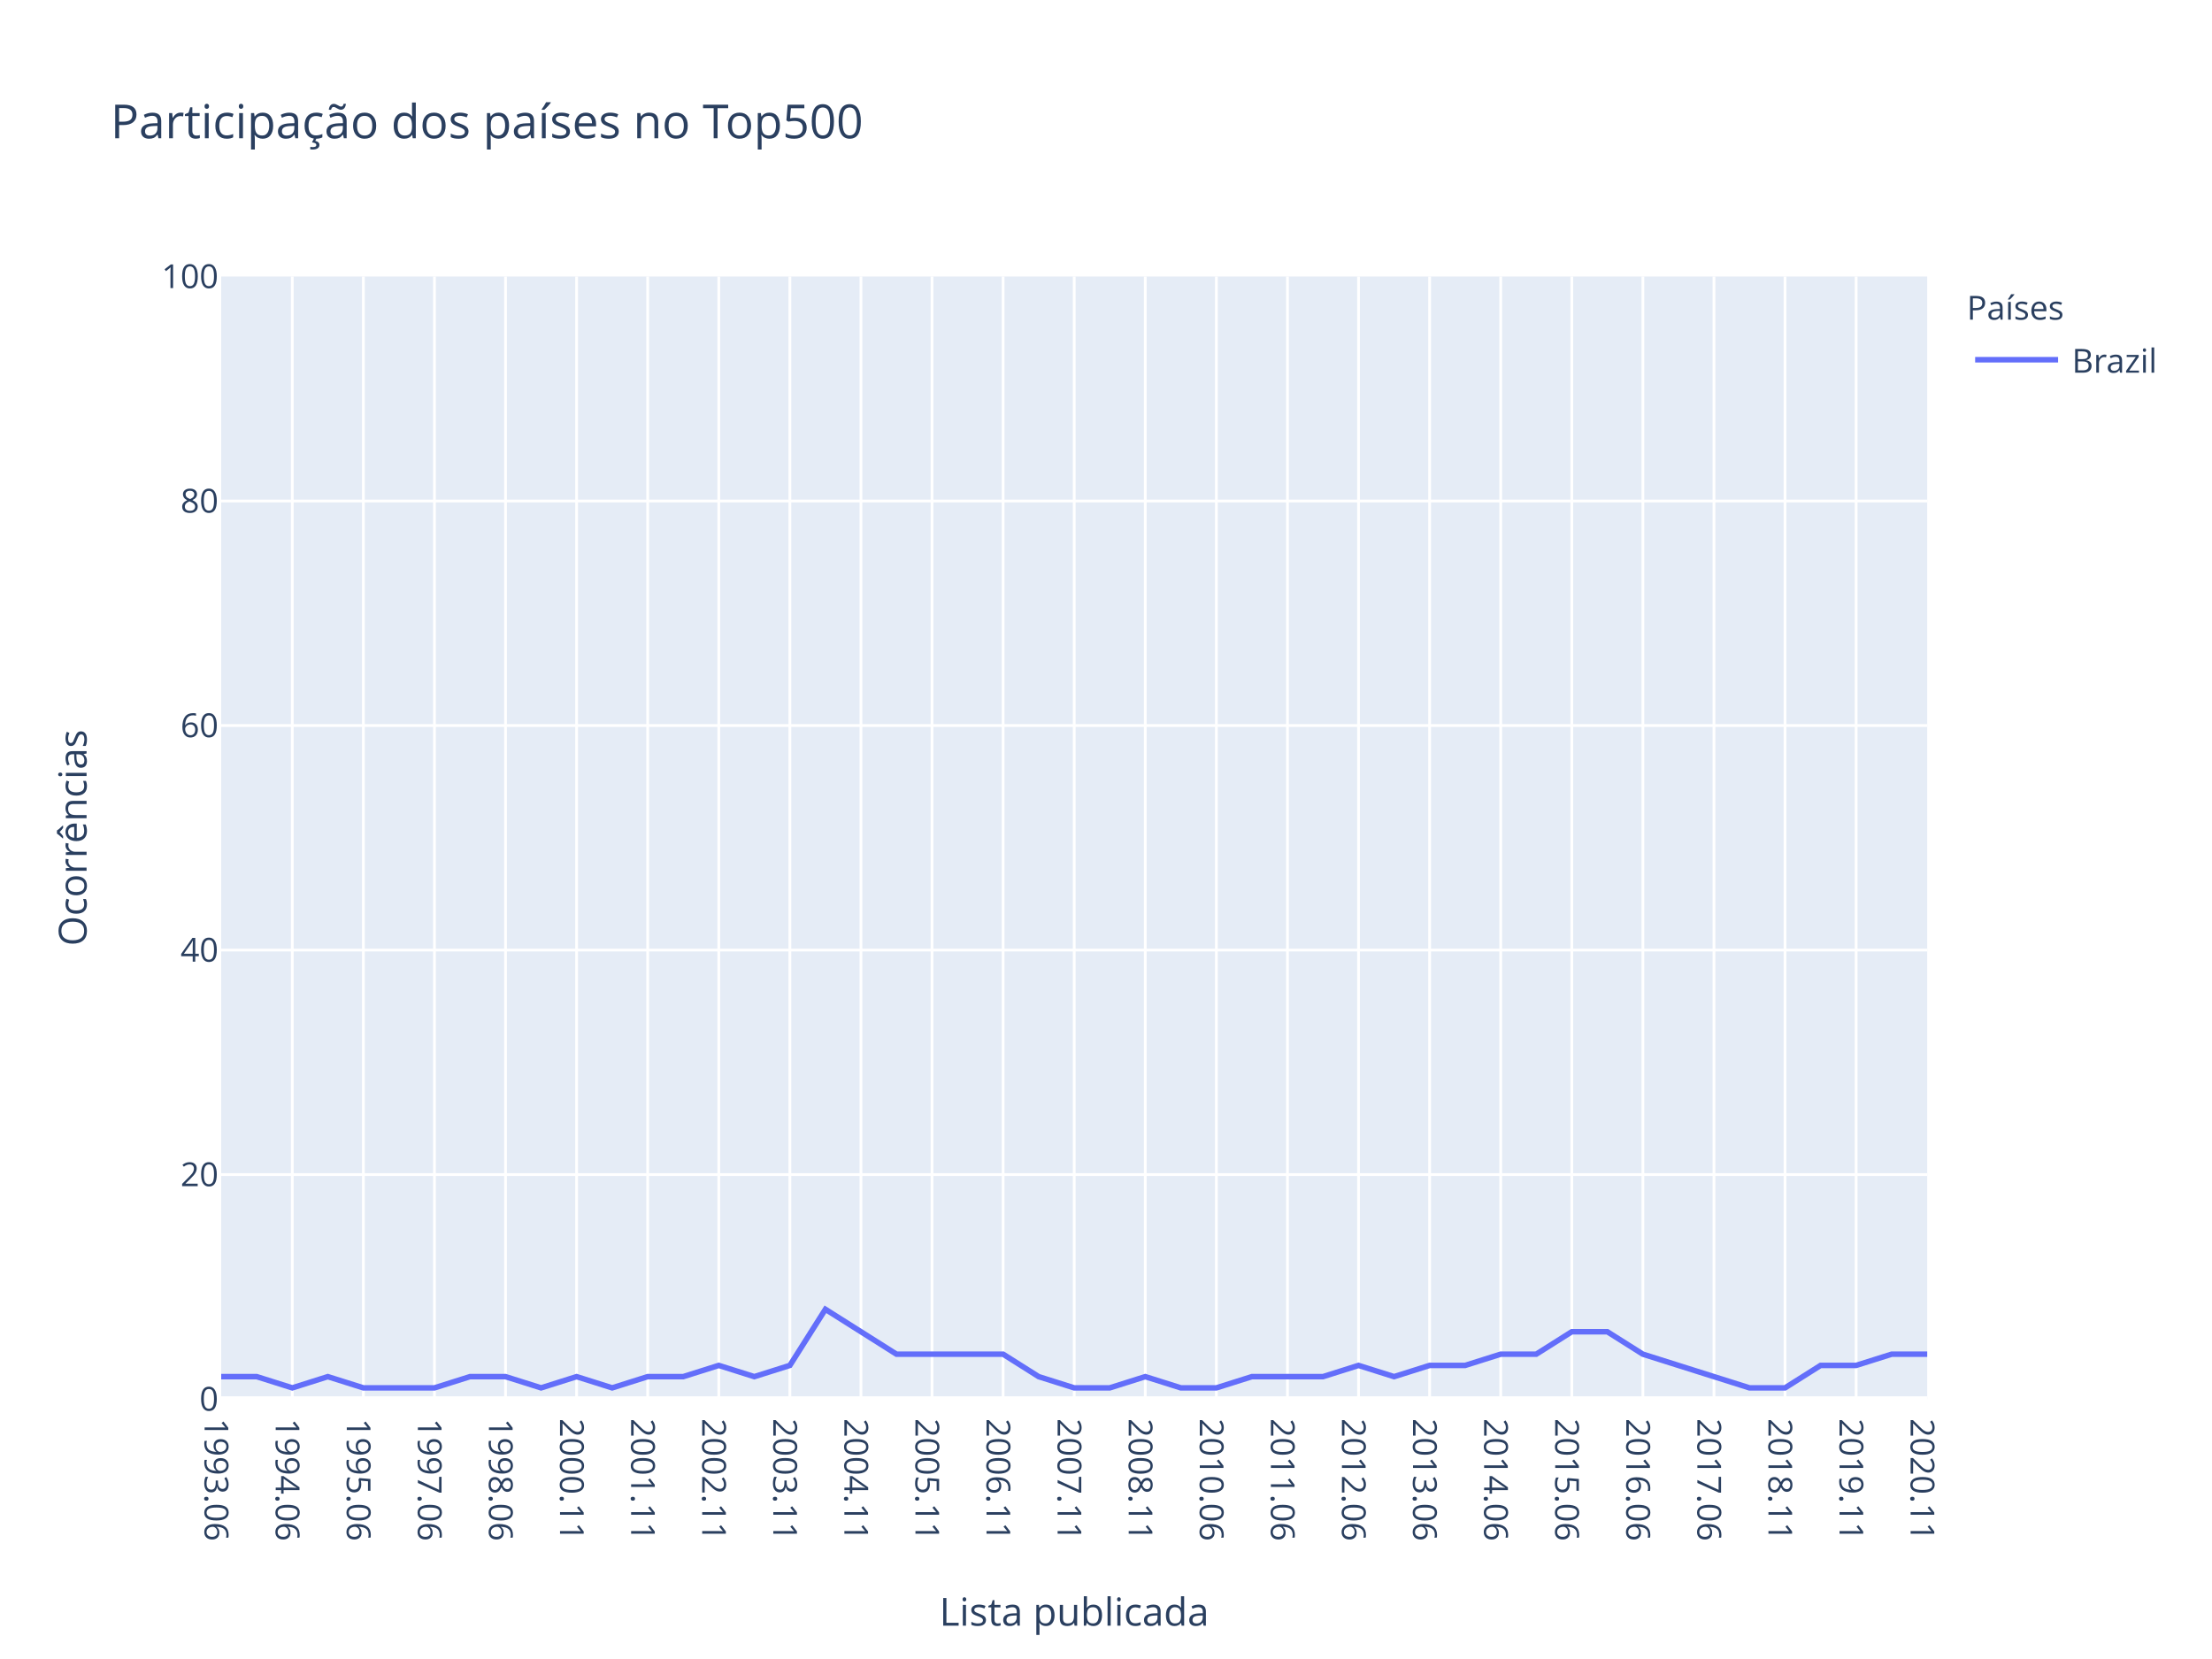
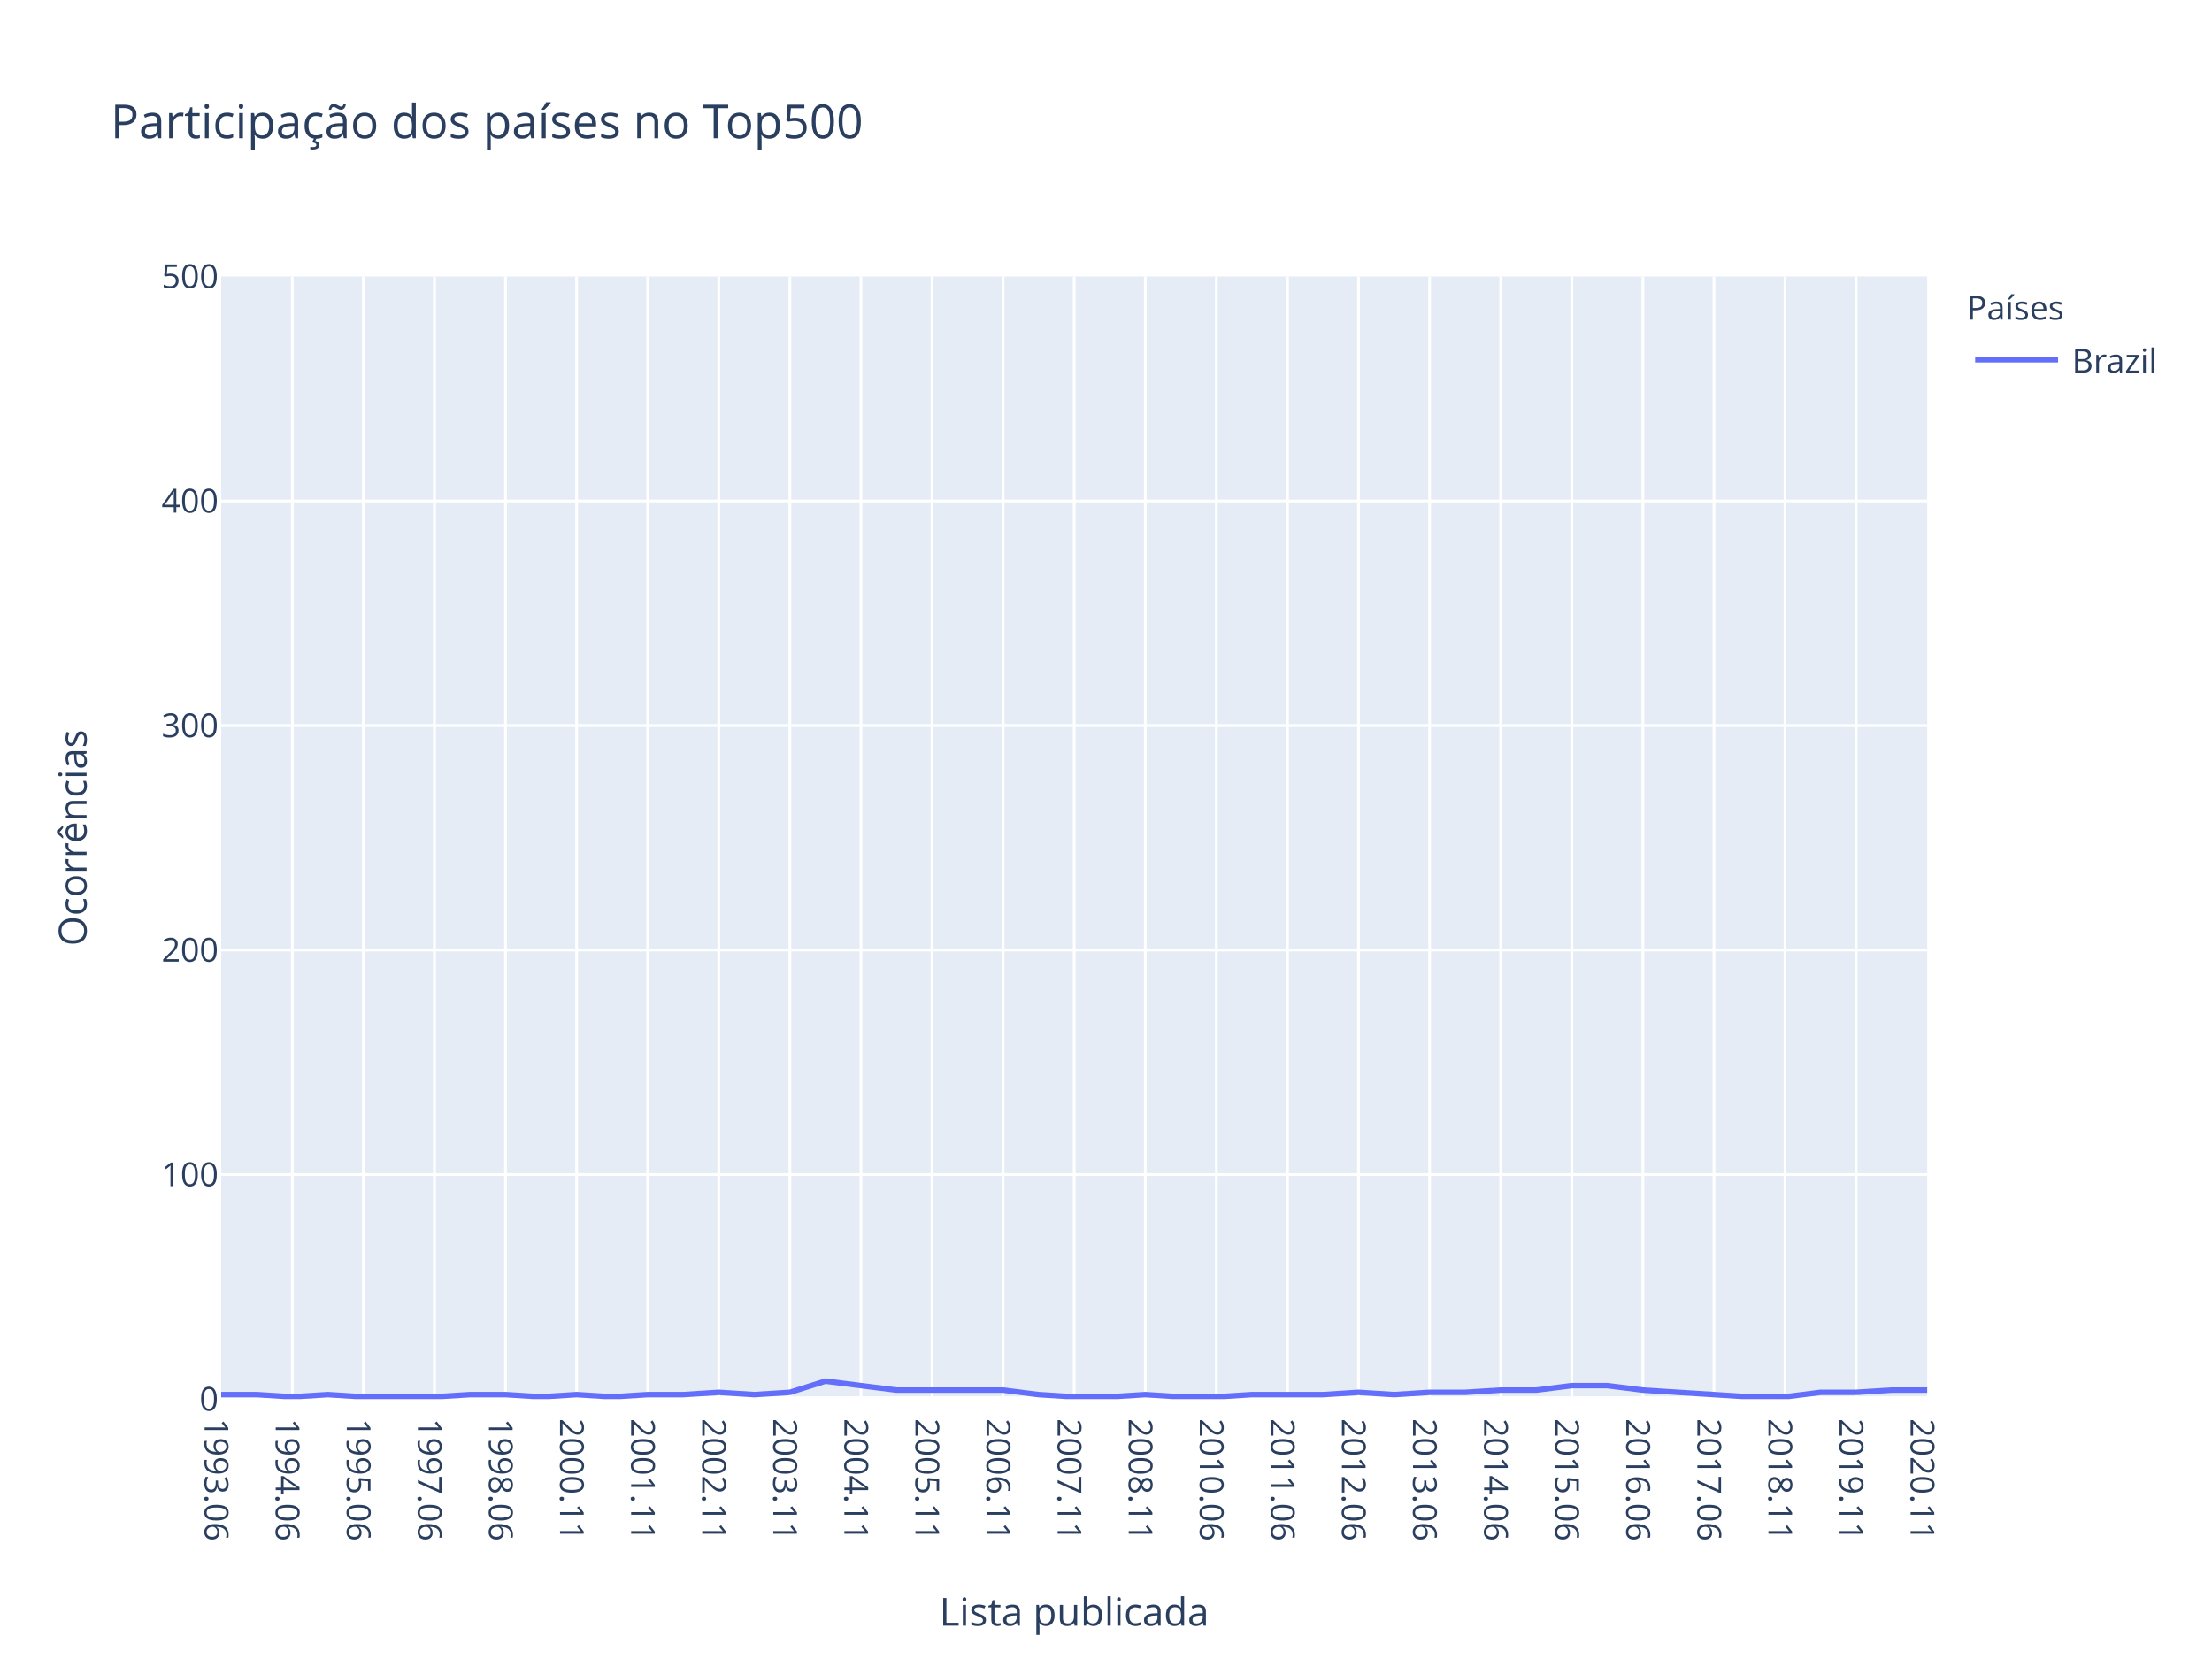
<svg xmlns="http://www.w3.org/2000/svg" class="main-svg" width="800" height="600" style="" viewBox="0 0 800 600">
  <rect x="0" y="0" width="800" height="600" style="fill: rgb(255, 255, 255); fill-opacity: 1;" />
-   <defs id="defs-840c5b">
+   <defs id="defs-3208fb">
    <g class="clips">
-       <clipPath id="clip840c5bxyplot" class="plotclip">
+       <clipPath id="clip3208fbxyplot" class="plotclip">
        <rect width="617" height="406" />
      </clipPath>
-       <clipPath class="axesclip" id="clip840c5bx">
+       <clipPath class="axesclip" id="clip3208fbx">
        <rect x="80" y="0" width="617" height="600" />
      </clipPath>
-       <clipPath class="axesclip" id="clip840c5by">
+       <clipPath class="axesclip" id="clip3208fby">
        <rect x="0" y="100" width="800" height="406" />
      </clipPath>
-       <clipPath class="axesclip" id="clip840c5bxy">
+       <clipPath class="axesclip" id="clip3208fbxy">
        <rect x="80" y="100" width="617" height="406" />
      </clipPath>
    </g>
    <g class="gradients" />
  </defs>
  <g class="bglayer">
    <rect class="bg" x="80" y="100" width="617" height="406" style="fill: rgb(229, 236, 246); fill-opacity: 1; stroke-width: 0;" />
  </g>
  <g class="layer-below">
    <g class="imagelayer" />
    <g class="shapelayer" />
  </g>
  <g class="cartesianlayer">
    <g class="subplot xy">
      <g class="layer-subplot">
        <g class="shapelayer" />
        <g class="imagelayer" />
      </g>
      <g class="gridlayer">
        <g class="x">
          <path class="xgrid crisp" transform="translate(105.71,0)" d="M0,100v406" style="stroke: rgb(255, 255, 255); stroke-opacity: 1; stroke-width: 1px;" />
          <path class="xgrid crisp" transform="translate(131.42,0)" d="M0,100v406" style="stroke: rgb(255, 255, 255); stroke-opacity: 1; stroke-width: 1px;" />
          <path class="xgrid crisp" transform="translate(157.13,0)" d="M0,100v406" style="stroke: rgb(255, 255, 255); stroke-opacity: 1; stroke-width: 1px;" />
          <path class="xgrid crisp" transform="translate(182.83,0)" d="M0,100v406" style="stroke: rgb(255, 255, 255); stroke-opacity: 1; stroke-width: 1px;" />
          <path class="xgrid crisp" transform="translate(208.54,0)" d="M0,100v406" style="stroke: rgb(255, 255, 255); stroke-opacity: 1; stroke-width: 1px;" />
          <path class="xgrid crisp" transform="translate(234.25,0)" d="M0,100v406" style="stroke: rgb(255, 255, 255); stroke-opacity: 1; stroke-width: 1px;" />
          <path class="xgrid crisp" transform="translate(259.96,0)" d="M0,100v406" style="stroke: rgb(255, 255, 255); stroke-opacity: 1; stroke-width: 1px;" />
          <path class="xgrid crisp" transform="translate(285.67,0)" d="M0,100v406" style="stroke: rgb(255, 255, 255); stroke-opacity: 1; stroke-width: 1px;" />
          <path class="xgrid crisp" transform="translate(311.38,0)" d="M0,100v406" style="stroke: rgb(255, 255, 255); stroke-opacity: 1; stroke-width: 1px;" />
          <path class="xgrid crisp" transform="translate(337.08,0)" d="M0,100v406" style="stroke: rgb(255, 255, 255); stroke-opacity: 1; stroke-width: 1px;" />
          <path class="xgrid crisp" transform="translate(362.79,0)" d="M0,100v406" style="stroke: rgb(255, 255, 255); stroke-opacity: 1; stroke-width: 1px;" />
          <path class="xgrid crisp" transform="translate(388.5,0)" d="M0,100v406" style="stroke: rgb(255, 255, 255); stroke-opacity: 1; stroke-width: 1px;" />
          <path class="xgrid crisp" transform="translate(414.21,0)" d="M0,100v406" style="stroke: rgb(255, 255, 255); stroke-opacity: 1; stroke-width: 1px;" />
          <path class="xgrid crisp" transform="translate(439.92,0)" d="M0,100v406" style="stroke: rgb(255, 255, 255); stroke-opacity: 1; stroke-width: 1px;" />
          <path class="xgrid crisp" transform="translate(465.63,0)" d="M0,100v406" style="stroke: rgb(255, 255, 255); stroke-opacity: 1; stroke-width: 1px;" />
          <path class="xgrid crisp" transform="translate(491.33,0)" d="M0,100v406" style="stroke: rgb(255, 255, 255); stroke-opacity: 1; stroke-width: 1px;" />
          <path class="xgrid crisp" transform="translate(517.04,0)" d="M0,100v406" style="stroke: rgb(255, 255, 255); stroke-opacity: 1; stroke-width: 1px;" />
          <path class="xgrid crisp" transform="translate(542.75,0)" d="M0,100v406" style="stroke: rgb(255, 255, 255); stroke-opacity: 1; stroke-width: 1px;" />
          <path class="xgrid crisp" transform="translate(568.46,0)" d="M0,100v406" style="stroke: rgb(255, 255, 255); stroke-opacity: 1; stroke-width: 1px;" />
          <path class="xgrid crisp" transform="translate(594.17,0)" d="M0,100v406" style="stroke: rgb(255, 255, 255); stroke-opacity: 1; stroke-width: 1px;" />
          <path class="xgrid crisp" transform="translate(619.88,0)" d="M0,100v406" style="stroke: rgb(255, 255, 255); stroke-opacity: 1; stroke-width: 1px;" />
          <path class="xgrid crisp" transform="translate(645.58,0)" d="M0,100v406" style="stroke: rgb(255, 255, 255); stroke-opacity: 1; stroke-width: 1px;" />
          <path class="xgrid crisp" transform="translate(671.29,0)" d="M0,100v406" style="stroke: rgb(255, 255, 255); stroke-opacity: 1; stroke-width: 1px;" />
        </g>
        <g class="y">
          <path class="ygrid crisp" transform="translate(0,424.8)" d="M80,0h617" style="stroke: rgb(255, 255, 255); stroke-opacity: 1; stroke-width: 1px;" />
          <path class="ygrid crisp" transform="translate(0,343.6)" d="M80,0h617" style="stroke: rgb(255, 255, 255); stroke-opacity: 1; stroke-width: 1px;" />
          <path class="ygrid crisp" transform="translate(0,262.4)" d="M80,0h617" style="stroke: rgb(255, 255, 255); stroke-opacity: 1; stroke-width: 1px;" />
          <path class="ygrid crisp" transform="translate(0,181.2)" d="M80,0h617" style="stroke: rgb(255, 255, 255); stroke-opacity: 1; stroke-width: 1px;" />
        </g>
      </g>
      <g class="zerolinelayer">
        <path class="yzl zl crisp" transform="translate(0,506)" d="M80,0h617" style="stroke: rgb(255, 255, 255); stroke-opacity: 1; stroke-width: 2px;" />
      </g>
      <path class="xlines-below" />
      <path class="ylines-below" />
      <g class="overlines-below" />
      <g class="xaxislayer-below" />
      <g class="yaxislayer-below" />
      <g class="overaxes-below" />
-       <g class="plot" transform="translate(80,100)" clip-path="url('#clip840c5bxyplot')">
+       <g class="plot" transform="translate(80,100)" clip-path="url('#clip3208fbxyplot')">
        <g class="scatterlayer mlayer">
-           <g class="trace scatter trace3fd7b0" style="stroke-miterlimit: 2; opacity: 1;">
+           <g class="trace scatter traced7438c" style="stroke-miterlimit: 2; opacity: 1;">
            <g class="fills" />
            <g class="errorbars" />
            <g class="lines">
-               <path class="js-line" d="M0,397.88L12.85,397.88L25.71,401.94L38.56,397.88L51.42,401.94L77.13,401.94L89.98,397.88L102.83,397.88L115.69,401.94L128.54,397.88L141.4,401.94L154.25,397.88L167.1,397.88L179.96,393.82L192.81,397.88L205.67,393.82L218.52,373.52L244.23,389.76L257.08,389.76L282.79,389.76L295.65,397.88L308.5,401.94L321.35,401.94L334.21,397.88L347.06,401.94L359.92,401.94L372.77,397.88L398.48,397.88L411.33,393.82L424.19,397.88L437.04,393.82L449.9,393.82L462.75,389.76L475.6,389.76L488.46,381.64L501.31,381.64L514.17,389.76L552.73,401.94L565.58,401.94L578.44,393.82L591.29,393.82L604.15,389.76L617,389.76" style="vector-effect: non-scaling-stroke; fill: none; stroke: rgb(99, 110, 250); stroke-opacity: 1; stroke-width: 2px; opacity: 1;" />
+               <path class="js-line" d="M0,404.38L12.85,404.38L25.71,405.19L38.56,404.38L51.42,405.19L77.13,405.19L89.98,404.38L102.83,404.38L115.69,405.19L128.54,404.38L141.4,405.19L154.25,404.38L167.1,404.38L179.96,403.56L192.81,404.38L205.67,403.56L218.52,399.5L244.23,402.75L257.08,402.75L282.79,402.75L295.65,404.38L308.5,405.19L321.35,405.19L334.21,404.38L347.06,405.19L359.92,405.19L372.77,404.38L398.48,404.38L411.33,403.56L424.19,404.38L437.04,403.56L449.9,403.56L462.75,402.75L475.6,402.75L488.46,401.13L501.31,401.13L514.17,402.75L552.73,405.19L565.58,405.19L578.44,403.56L591.29,403.56L604.15,402.75L617,402.75" style="vector-effect: non-scaling-stroke; fill: none; stroke: rgb(99, 110, 250); stroke-opacity: 1; stroke-width: 2px; opacity: 1;" />
            </g>
            <g class="points" />
            <g class="text" />
          </g>
        </g>
      </g>
      <g class="overplot" />
      <path class="xlines-above crisp" d="M0,0" style="fill: none;" />
      <path class="ylines-above crisp" d="M0,0" style="fill: none;" />
      <g class="overlines-above" />
      <g class="xaxislayer-above">
        <g class="xtick">
          <text text-anchor="start" x="0" y="519" transform="translate(80,0) rotate(90,0,513)" style="font-family: 'Open Sans', verdana, arial, sans-serif; font-size: 12px; fill: rgb(42, 63, 95); fill-opacity: 1; white-space: pre;">1993.06</text>
        </g>
        <g class="xtick">
          <text text-anchor="start" x="0" y="519" transform="translate(105.71,0) rotate(90,0,513)" style="font-family: 'Open Sans', verdana, arial, sans-serif; font-size: 12px; fill: rgb(42, 63, 95); fill-opacity: 1; white-space: pre;">1994.06</text>
        </g>
        <g class="xtick">
          <text text-anchor="start" x="0" y="519" transform="translate(131.42,0) rotate(90,0,513)" style="font-family: 'Open Sans', verdana, arial, sans-serif; font-size: 12px; fill: rgb(42, 63, 95); fill-opacity: 1; white-space: pre;">1995.06</text>
        </g>
        <g class="xtick">
          <text text-anchor="start" x="0" y="519" transform="translate(157.13,0) rotate(90,0,513)" style="font-family: 'Open Sans', verdana, arial, sans-serif; font-size: 12px; fill: rgb(42, 63, 95); fill-opacity: 1; white-space: pre;">1997.06</text>
        </g>
        <g class="xtick">
          <text text-anchor="start" x="0" y="519" transform="translate(182.83,0) rotate(90,0,513)" style="font-family: 'Open Sans', verdana, arial, sans-serif; font-size: 12px; fill: rgb(42, 63, 95); fill-opacity: 1; white-space: pre;">1998.06</text>
        </g>
        <g class="xtick">
          <text text-anchor="start" x="0" y="519" transform="translate(208.54,0) rotate(90,0,513)" style="font-family: 'Open Sans', verdana, arial, sans-serif; font-size: 12px; fill: rgb(42, 63, 95); fill-opacity: 1; white-space: pre;">2000.11</text>
        </g>
        <g class="xtick">
          <text text-anchor="start" x="0" y="519" transform="translate(234.25,0) rotate(90,0,513)" style="font-family: 'Open Sans', verdana, arial, sans-serif; font-size: 12px; fill: rgb(42, 63, 95); fill-opacity: 1; white-space: pre;">2001.11</text>
        </g>
        <g class="xtick">
          <text text-anchor="start" x="0" y="519" transform="translate(259.96,0) rotate(90,0,513)" style="font-family: 'Open Sans', verdana, arial, sans-serif; font-size: 12px; fill: rgb(42, 63, 95); fill-opacity: 1; white-space: pre;">2002.11</text>
        </g>
        <g class="xtick">
          <text text-anchor="start" x="0" y="519" transform="translate(285.67,0) rotate(90,0,513)" style="font-family: 'Open Sans', verdana, arial, sans-serif; font-size: 12px; fill: rgb(42, 63, 95); fill-opacity: 1; white-space: pre;">2003.11</text>
        </g>
        <g class="xtick">
          <text text-anchor="start" x="0" y="519" transform="translate(311.38,0) rotate(90,0,513)" style="font-family: 'Open Sans', verdana, arial, sans-serif; font-size: 12px; fill: rgb(42, 63, 95); fill-opacity: 1; white-space: pre;">2004.11</text>
        </g>
        <g class="xtick">
          <text text-anchor="start" x="0" y="519" transform="translate(337.08,0) rotate(90,0,513)" style="font-family: 'Open Sans', verdana, arial, sans-serif; font-size: 12px; fill: rgb(42, 63, 95); fill-opacity: 1; white-space: pre;">2005.11</text>
        </g>
        <g class="xtick">
          <text text-anchor="start" x="0" y="519" transform="translate(362.79,0) rotate(90,0,513)" style="font-family: 'Open Sans', verdana, arial, sans-serif; font-size: 12px; fill: rgb(42, 63, 95); fill-opacity: 1; white-space: pre;">2006.11</text>
        </g>
        <g class="xtick">
          <text text-anchor="start" x="0" y="519" transform="translate(388.5,0) rotate(90,0,513)" style="font-family: 'Open Sans', verdana, arial, sans-serif; font-size: 12px; fill: rgb(42, 63, 95); fill-opacity: 1; white-space: pre;">2007.11</text>
        </g>
        <g class="xtick">
          <text text-anchor="start" x="0" y="519" transform="translate(414.21,0) rotate(90,0,513)" style="font-family: 'Open Sans', verdana, arial, sans-serif; font-size: 12px; fill: rgb(42, 63, 95); fill-opacity: 1; white-space: pre;">2008.11</text>
        </g>
        <g class="xtick">
          <text text-anchor="start" x="0" y="519" transform="translate(439.92,0) rotate(90,0,513)" style="font-family: 'Open Sans', verdana, arial, sans-serif; font-size: 12px; fill: rgb(42, 63, 95); fill-opacity: 1; white-space: pre;">2010.06</text>
        </g>
        <g class="xtick">
          <text text-anchor="start" x="0" y="519" transform="translate(465.63,0) rotate(90,0,513)" style="font-family: 'Open Sans', verdana, arial, sans-serif; font-size: 12px; fill: rgb(42, 63, 95); fill-opacity: 1; white-space: pre;">2011.06</text>
        </g>
        <g class="xtick">
          <text text-anchor="start" x="0" y="519" transform="translate(491.33,0) rotate(90,0,513)" style="font-family: 'Open Sans', verdana, arial, sans-serif; font-size: 12px; fill: rgb(42, 63, 95); fill-opacity: 1; white-space: pre;">2012.06</text>
        </g>
        <g class="xtick">
          <text text-anchor="start" x="0" y="519" transform="translate(517.04,0) rotate(90,0,513)" style="font-family: 'Open Sans', verdana, arial, sans-serif; font-size: 12px; fill: rgb(42, 63, 95); fill-opacity: 1; white-space: pre;">2013.06</text>
        </g>
        <g class="xtick">
          <text text-anchor="start" x="0" y="519" transform="translate(542.75,0) rotate(90,0,513)" style="font-family: 'Open Sans', verdana, arial, sans-serif; font-size: 12px; fill: rgb(42, 63, 95); fill-opacity: 1; white-space: pre;">2014.06</text>
        </g>
        <g class="xtick">
          <text text-anchor="start" x="0" y="519" transform="translate(568.46,0) rotate(90,0,513)" style="font-family: 'Open Sans', verdana, arial, sans-serif; font-size: 12px; fill: rgb(42, 63, 95); fill-opacity: 1; white-space: pre;">2015.06</text>
        </g>
        <g class="xtick">
          <text text-anchor="start" x="0" y="519" transform="translate(594.17,0) rotate(90,0,513)" style="font-family: 'Open Sans', verdana, arial, sans-serif; font-size: 12px; fill: rgb(42, 63, 95); fill-opacity: 1; white-space: pre;">2016.06</text>
        </g>
        <g class="xtick">
          <text text-anchor="start" x="0" y="519" transform="translate(619.88,0) rotate(90,0,513)" style="font-family: 'Open Sans', verdana, arial, sans-serif; font-size: 12px; fill: rgb(42, 63, 95); fill-opacity: 1; white-space: pre;">2017.06</text>
        </g>
        <g class="xtick">
          <text text-anchor="start" x="0" y="519" transform="translate(645.58,0) rotate(90,0,513)" style="font-family: 'Open Sans', verdana, arial, sans-serif; font-size: 12px; fill: rgb(42, 63, 95); fill-opacity: 1; white-space: pre;">2018.11</text>
        </g>
        <g class="xtick">
          <text text-anchor="start" x="0" y="519" transform="translate(671.29,0) rotate(90,0,513)" style="font-family: 'Open Sans', verdana, arial, sans-serif; font-size: 12px; fill: rgb(42, 63, 95); fill-opacity: 1; white-space: pre;">2019.11</text>
        </g>
        <g class="xtick">
          <text text-anchor="start" x="0" y="519" transform="translate(697,0) rotate(90,0,513)" style="font-family: 'Open Sans', verdana, arial, sans-serif; font-size: 12px; fill: rgb(42, 63, 95); fill-opacity: 1; white-space: pre;">2020.11</text>
        </g>
      </g>
      <g class="yaxislayer-above">
        <g class="ytick">
          <text text-anchor="end" x="79" y="4.2" transform="translate(0,506)" style="font-family: 'Open Sans', verdana, arial, sans-serif; font-size: 12px; fill: rgb(42, 63, 95); fill-opacity: 1; white-space: pre;">0</text>
        </g>
        <g class="ytick">
-           <text text-anchor="end" x="79" y="4.2" transform="translate(0,424.8)" style="font-family: 'Open Sans', verdana, arial, sans-serif; font-size: 12px; fill: rgb(42, 63, 95); fill-opacity: 1; white-space: pre;">20</text>
-         </g>
-         <g class="ytick">
-           <text text-anchor="end" x="79" y="4.2" transform="translate(0,343.6)" style="font-family: 'Open Sans', verdana, arial, sans-serif; font-size: 12px; fill: rgb(42, 63, 95); fill-opacity: 1; white-space: pre;">40</text>
-         </g>
-         <g class="ytick">
-           <text text-anchor="end" x="79" y="4.2" transform="translate(0,262.4)" style="font-family: 'Open Sans', verdana, arial, sans-serif; font-size: 12px; fill: rgb(42, 63, 95); fill-opacity: 1; white-space: pre;">60</text>
-         </g>
-         <g class="ytick">
-           <text text-anchor="end" x="79" y="4.2" transform="translate(0,181.2)" style="font-family: 'Open Sans', verdana, arial, sans-serif; font-size: 12px; fill: rgb(42, 63, 95); fill-opacity: 1; white-space: pre;">80</text>
-         </g>
-         <g class="ytick">
-           <text text-anchor="end" x="79" y="4.2" transform="translate(0,100)" style="font-family: 'Open Sans', verdana, arial, sans-serif; font-size: 12px; fill: rgb(42, 63, 95); fill-opacity: 1; white-space: pre;">100</text>
+           <text text-anchor="end" x="79" y="4.2" transform="translate(0,424.8)" style="font-family: 'Open Sans', verdana, arial, sans-serif; font-size: 12px; fill: rgb(42, 63, 95); fill-opacity: 1; white-space: pre;">100</text>
+         </g>
+         <g class="ytick">
+           <text text-anchor="end" x="79" y="4.2" transform="translate(0,343.6)" style="font-family: 'Open Sans', verdana, arial, sans-serif; font-size: 12px; fill: rgb(42, 63, 95); fill-opacity: 1; white-space: pre;">200</text>
+         </g>
+         <g class="ytick">
+           <text text-anchor="end" x="79" y="4.2" transform="translate(0,262.4)" style="font-family: 'Open Sans', verdana, arial, sans-serif; font-size: 12px; fill: rgb(42, 63, 95); fill-opacity: 1; white-space: pre;">300</text>
+         </g>
+         <g class="ytick">
+           <text text-anchor="end" x="79" y="4.2" transform="translate(0,181.2)" style="font-family: 'Open Sans', verdana, arial, sans-serif; font-size: 12px; fill: rgb(42, 63, 95); fill-opacity: 1; white-space: pre;">400</text>
+         </g>
+         <g class="ytick">
+           <text text-anchor="end" x="79" y="4.2" transform="translate(0,100)" style="font-family: 'Open Sans', verdana, arial, sans-serif; font-size: 12px; fill: rgb(42, 63, 95); fill-opacity: 1; white-space: pre;">500</text>
        </g>
      </g>
      <g class="overaxes-above" />
    </g>
  </g>
  <g class="polarlayer" />
  <g class="ternarylayer" />
  <g class="geolayer" />
  <g class="funnelarealayer" />
  <g class="pielayer" />
  <g class="treemaplayer" />
  <g class="sunburstlayer" />
  <g class="glimages" />
-   <defs id="topdefs-840c5b">
+   <defs id="topdefs-3208fb">
    <g class="clips" />
-     <clipPath id="legend840c5b">
+     <clipPath id="legend3208fb">
      <rect width="79" height="45" x="0" y="0" />
    </clipPath>
  </defs>
  <g class="layer-above">
    <g class="imagelayer" />
    <g class="shapelayer" />
  </g>
  <g class="infolayer">
    <g class="legend" pointer-events="all" transform="translate(709.34,100)">
      <rect class="bg" shape-rendering="crispEdges" width="79" height="45" x="0" y="0" style="stroke: rgb(68, 68, 68); stroke-opacity: 1; fill: rgb(255, 255, 255); fill-opacity: 1; stroke-width: 0px;" />
-       <g class="scrollbox" transform="" clip-path="url('#legend840c5b')">
+       <g class="scrollbox" transform="" clip-path="url('#legend3208fb')">
        <text class="legendtitletext" text-anchor="start" x="2" y="15.6" style="font-family: 'Open Sans', verdana, arial, sans-serif; font-size: 12px; fill: rgb(42, 63, 95); fill-opacity: 1; white-space: pre;">Países</text>
        <g class="groups" transform="">
          <g class="traces" transform="translate(0,30.1)" style="opacity: 1;">
            <text class="legendtext" text-anchor="start" x="40" y="4.68" style="font-family: 'Open Sans', verdana, arial, sans-serif; font-size: 12px; fill: rgb(42, 63, 95); fill-opacity: 1; white-space: pre;">Brazil</text>
            <g class="layers" style="opacity: 1;">
              <g class="legendfill" />
              <g class="legendlines">
                <path class="js-line" d="M5,0h30" style="fill: none; stroke: rgb(99, 110, 250); stroke-opacity: 1; stroke-width: 2px;" />
              </g>
              <g class="legendsymbols">
                <g class="legendpoints" />
              </g>
            </g>
            <rect class="legendtoggle" x="0" y="-9.5" width="73.234" height="19" style="fill: rgb(0, 0, 0); fill-opacity: 0;" />
          </g>
        </g>
      </g>
      <rect class="scrollbar" rx="20" ry="3" width="0" height="0" x="0" y="0" style="fill: rgb(128, 139, 164); fill-opacity: 1;" />
    </g>
    <g class="g-gtitle">
      <text class="gtitle" x="40" y="50" text-anchor="start" dy="0em" style="font-family: 'Open Sans', verdana, arial, sans-serif; font-size: 17px; fill: rgb(42, 63, 95); opacity: 1; font-weight: normal; white-space: pre;">Participação dos países no Top500</text>
    </g>
    <g class="g-xtitle">
      <text class="xtitle" x="388.5" y="587.941" text-anchor="middle" style="font-family: 'Open Sans', verdana, arial, sans-serif; font-size: 14px; fill: rgb(42, 63, 95); opacity: 1; font-weight: normal; white-space: pre;">Lista publicada</text>
    </g>
    <g class="g-ytitle">
      <text class="ytitle" transform="rotate(-90,31.30938,303)" x="31.309" y="303" text-anchor="middle" style="font-family: 'Open Sans', verdana, arial, sans-serif; font-size: 14px; fill: rgb(42, 63, 95); opacity: 1; font-weight: normal; white-space: pre;">Ocorrências</text>
    </g>
  </g>
</svg>
